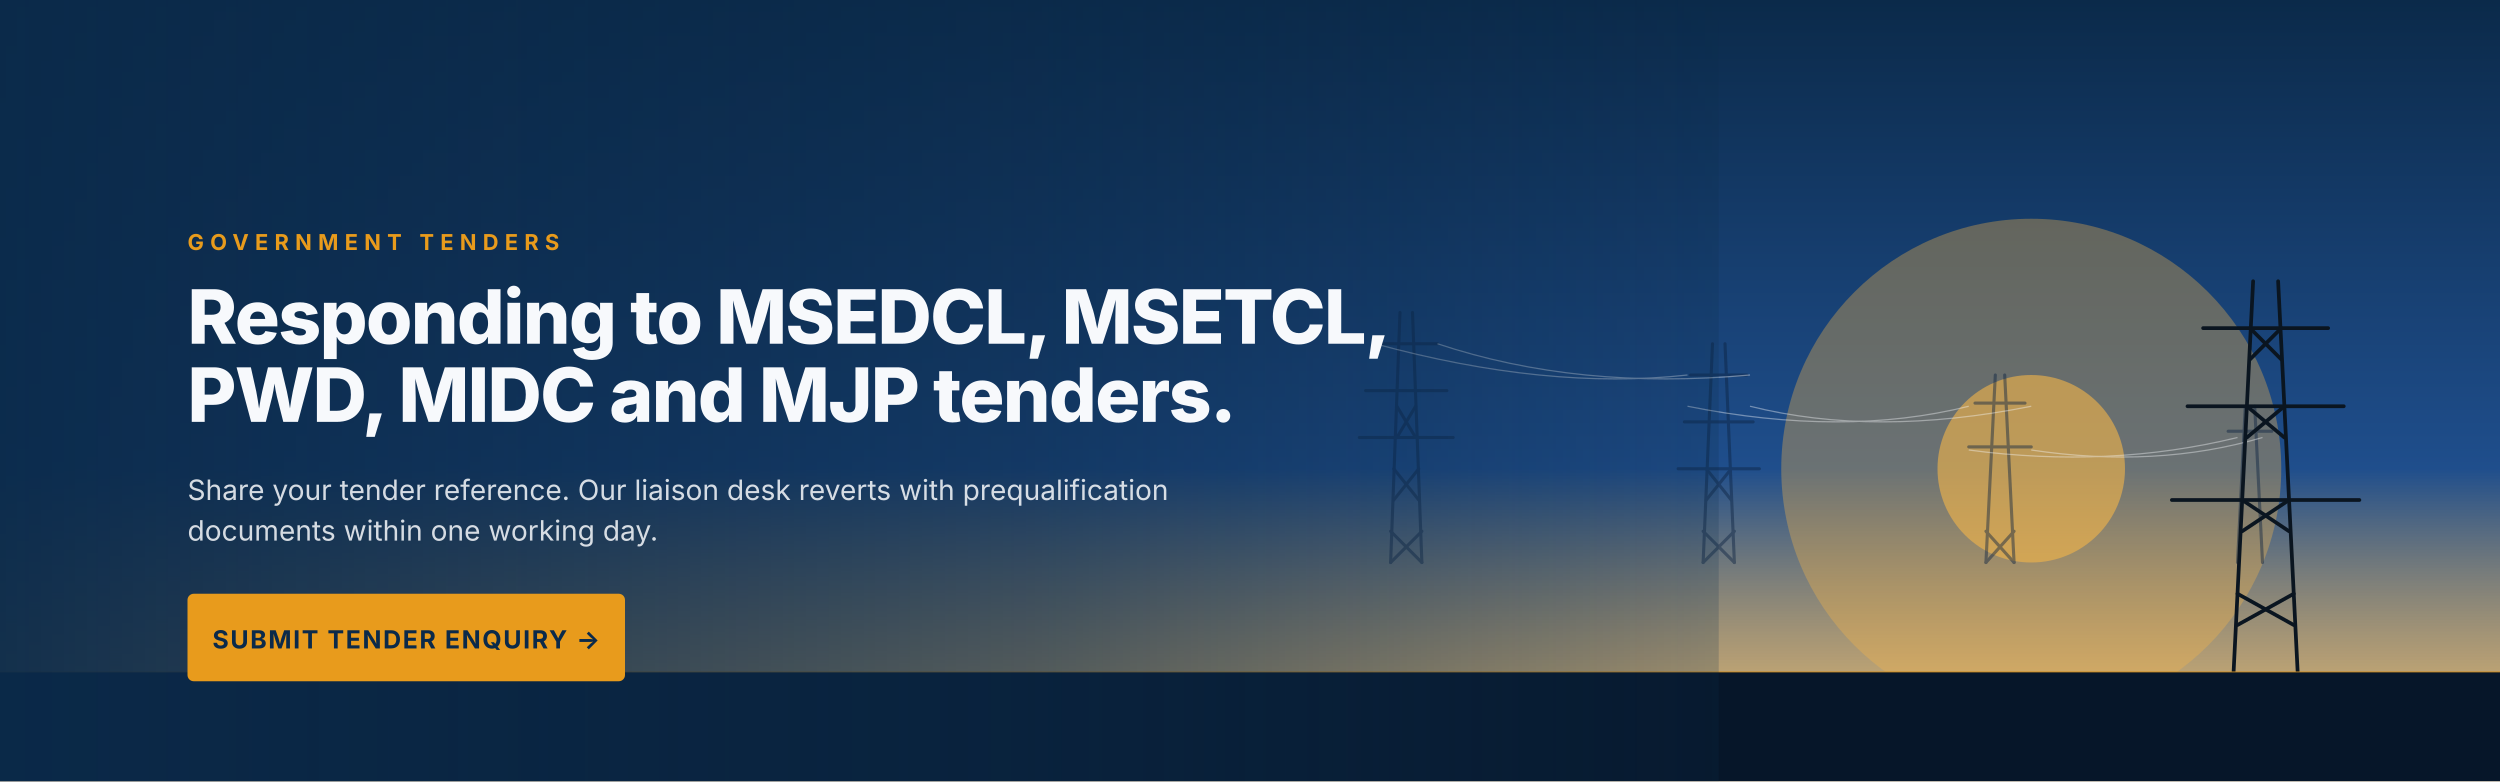
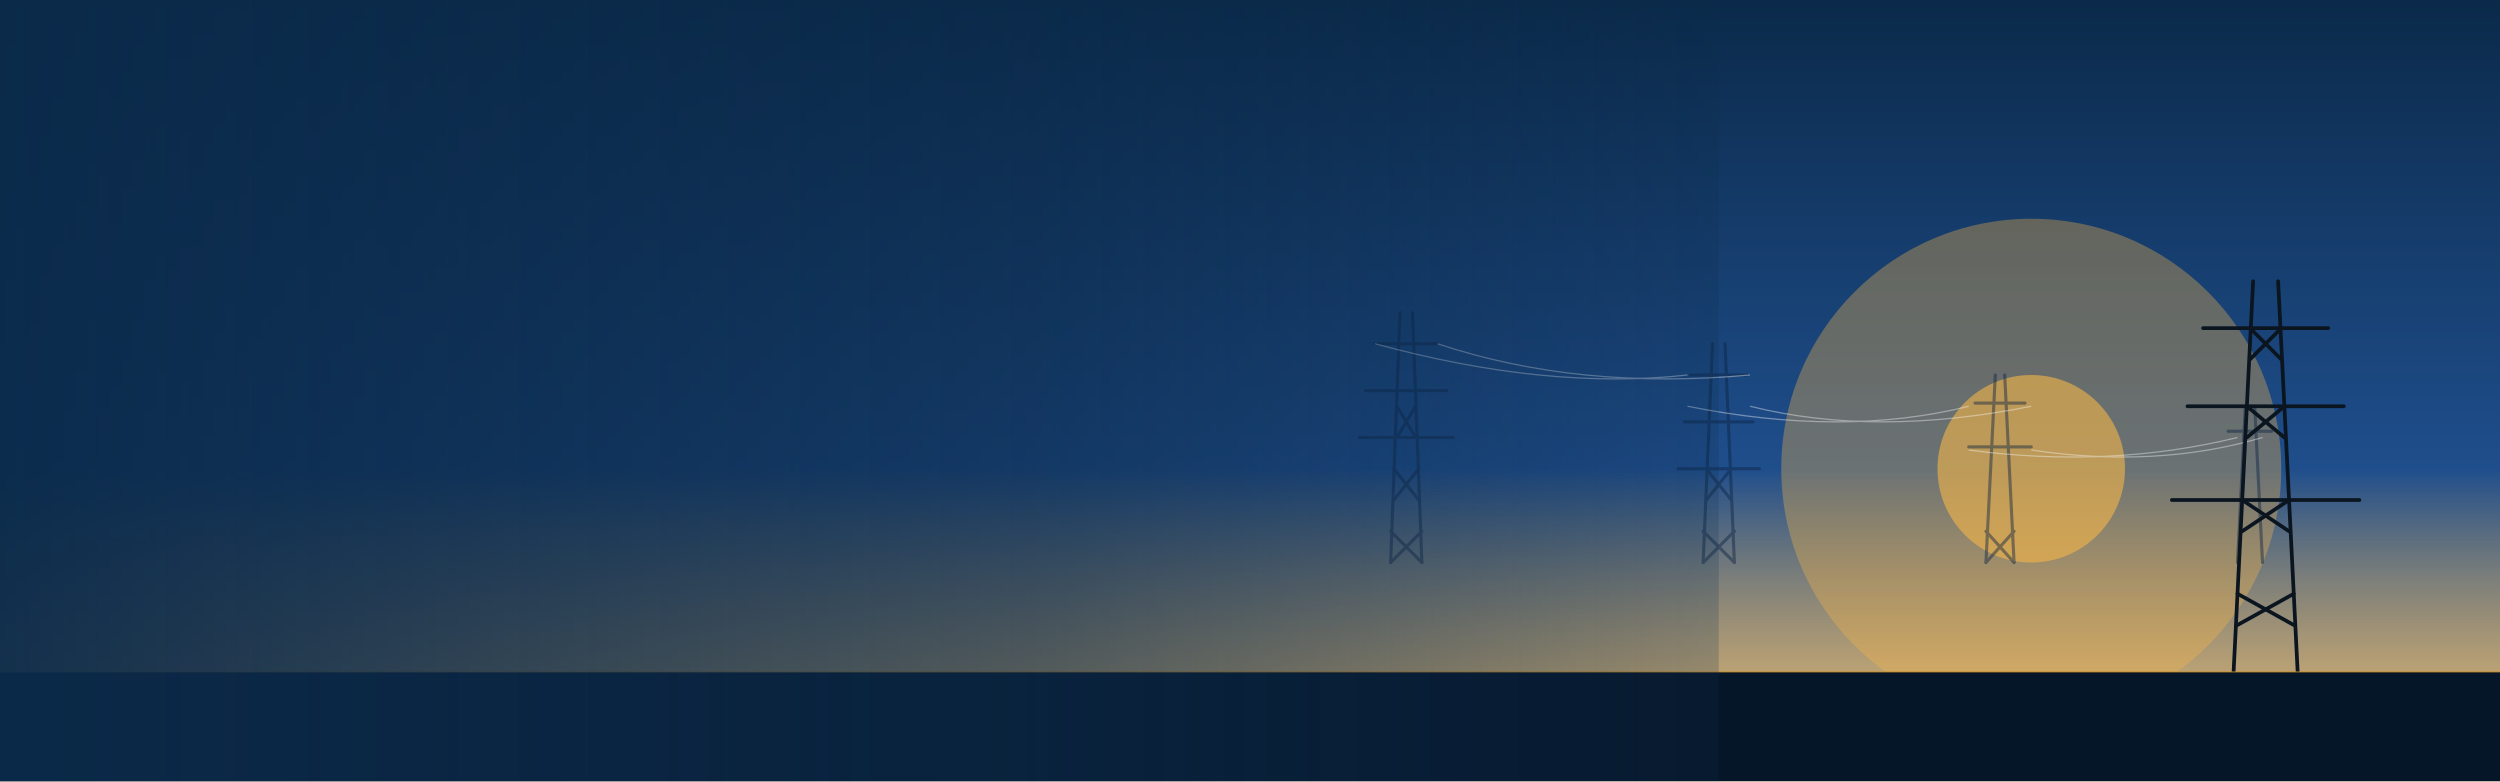
<svg xmlns="http://www.w3.org/2000/svg" viewBox="0 0 1600 500" width="1600" height="500" role="img" aria-label="Government Tender Enquiry — HT Power Infrastructure">
  <defs>
    <linearGradient id="dawn" x1="0" y1="0" x2="0" y2="1">
      <stop offset="0%" stop-color="#0B2A4A" />
      <stop offset="60%" stop-color="#1F4E8C" />
      <stop offset="100%" stop-color="#E89B1C" stop-opacity="0.6" />
    </linearGradient>
    <linearGradient id="overlay" x1="0" y1="0" x2="1" y2="0">
      <stop offset="0%" stop-color="#0B2A4A" stop-opacity="0.95" />
      <stop offset="60%" stop-color="#0B2A4A" stop-opacity="0.6" />
      <stop offset="100%" stop-color="#0B2A4A" stop-opacity="0.2" />
    </linearGradient>
  </defs>
  <rect width="1600" height="500" fill="url(#dawn)" />
  <circle cx="1300" cy="300" r="160" fill="#F5B547" opacity="0.35" />
  <circle cx="1300" cy="300" r="60" fill="#F5B547" opacity="0.6" />
  <g opacity="0.45" stroke="#0A2240" stroke-width="2" fill="none" stroke-linecap="round">
    <g transform="translate(900, 200)">
      <line x1="-10" y1="160" x2="-4" y2="0" />
      <line x1="10" y1="160" x2="4" y2="0" />
      <line x1="-20" y1="20" x2="20" y2="20" />
      <line x1="-26" y1="50" x2="26" y2="50" />
      <line x1="-30" y1="80" x2="30" y2="80" />
      <line x1="-10" y1="160" x2="10" y2="140" />
      <line x1="10" y1="160" x2="-10" y2="140" />
      <line x1="-8" y1="120" x2="8" y2="100" />
      <line x1="8" y1="120" x2="-8" y2="100" />
      <line x1="-6" y1="80" x2="6" y2="60" />
      <line x1="6" y1="80" x2="-6" y2="60" />
    </g>
    <g transform="translate(1100, 220)">
      <line x1="-10" y1="140" x2="-4" y2="0" />
      <line x1="10" y1="140" x2="4" y2="0" />
      <line x1="-18" y1="20" x2="18" y2="20" />
      <line x1="-22" y1="50" x2="22" y2="50" />
      <line x1="-26" y1="80" x2="26" y2="80" />
      <line x1="-10" y1="140" x2="10" y2="120" />
      <line x1="10" y1="140" x2="-10" y2="120" />
      <line x1="-8" y1="100" x2="8" y2="80" />
      <line x1="8" y1="100" x2="-8" y2="80" />
    </g>
    <g transform="translate(1280, 240)">
      <line x1="-9" y1="120" x2="-3" y2="0" />
      <line x1="9" y1="120" x2="3" y2="0" />
      <line x1="-16" y1="18" x2="16" y2="18" />
      <line x1="-20" y1="46" x2="20" y2="46" />
      <line x1="-9" y1="120" x2="9" y2="100" />
      <line x1="9" y1="120" x2="-9" y2="100" />
    </g>
    <g transform="translate(1440, 260)">
      <line x1="-8" y1="100" x2="-3" y2="0" />
      <line x1="8" y1="100" x2="3" y2="0" />
      <line x1="-14" y1="16" x2="14" y2="16" />
    </g>
  </g>
  <g stroke="#F7F9FC" stroke-width="0.8" fill="none" opacity="0.4">
    <path d="M 880,220 Q 990,250 1080,240" />
    <path d="M 920,220 Q 1010,250 1120,240" />
    <path d="M 1080,260 Q 1180,280 1260,260" />
    <path d="M 1120,260 Q 1200,280 1300,260" />
    <path d="M 1260,288 Q 1350,300 1432,280" />
    <path d="M 1300,288 Q 1380,300 1448,280" />
  </g>
  <g transform="translate(1450, 180)" stroke="#0A1520" stroke-width="2.4" fill="none" stroke-linecap="round">
    <line x1="-22" y1="280" x2="-8" y2="0" />
    <line x1="22" y1="280" x2="8" y2="0" />
    <line x1="-40" y1="30" x2="40" y2="30" />
    <line x1="-50" y1="80" x2="50" y2="80" />
    <line x1="-60" y1="140" x2="60" y2="140" />
    <line x1="-22" y1="280" x2="22" y2="260" />
    <line x1="22" y1="280" x2="-22" y2="260" />
    <line x1="-18" y1="220" x2="18" y2="200" />
    <line x1="18" y1="220" x2="-18" y2="200" />
    <line x1="-15" y1="160" x2="15" y2="140" />
    <line x1="15" y1="160" x2="-15" y2="140" />
    <line x1="-12" y1="100" x2="12" y2="80" />
    <line x1="12" y1="100" x2="-12" y2="80" />
    <line x1="-10" y1="50" x2="10" y2="30" />
    <line x1="10" y1="50" x2="-10" y2="30" />
  </g>
  <rect x="0" y="430" width="1600" height="70" fill="#061629" />
  <line x1="0" y1="430" x2="1600" y2="430" stroke="#E89B1C" stroke-width="1" opacity="0.5" />
  <rect width="1100" height="500" fill="url(#overlay)" />
-   <text x="120" y="160" font-family="Inter, Arial, sans-serif" font-size="14" fill="#E89B1C" font-weight="700" letter-spacing="4">GOVERNMENT TENDERS</text>
-   <text x="120" y="220" font-family="Inter, Arial, sans-serif" font-size="48" fill="#F7F9FC" font-weight="800" letter-spacing="-1">Responding to MSEDCL, MSETCL,</text>
-   <text x="120" y="270" font-family="Inter, Arial, sans-serif" font-size="48" fill="#F7F9FC" font-weight="800" letter-spacing="-1">PWD, MIDC and MJP tenders.</text>
-   <text x="120" y="320" font-family="Inter, Arial, sans-serif" font-size="18" fill="#F7F9FC" opacity="0.85" font-weight="400">Share your tender reference. Our liaison desk reverts with prequalification</text>
-   <text x="120" y="346" font-family="Inter, Arial, sans-serif" font-size="18" fill="#F7F9FC" opacity="0.85" font-weight="400">documents within one working day.</text>
-   <g transform="translate(120, 380)">
-     <rect width="280" height="56" rx="4" fill="#E89B1C" />
-     <text x="140" y="35" font-family="Inter, Arial, sans-serif" font-size="16" fill="#0B2A4A" text-anchor="middle" font-weight="700" letter-spacing="1">SUBMIT TENDER ENQUIRY →</text>
-   </g>
</svg>
